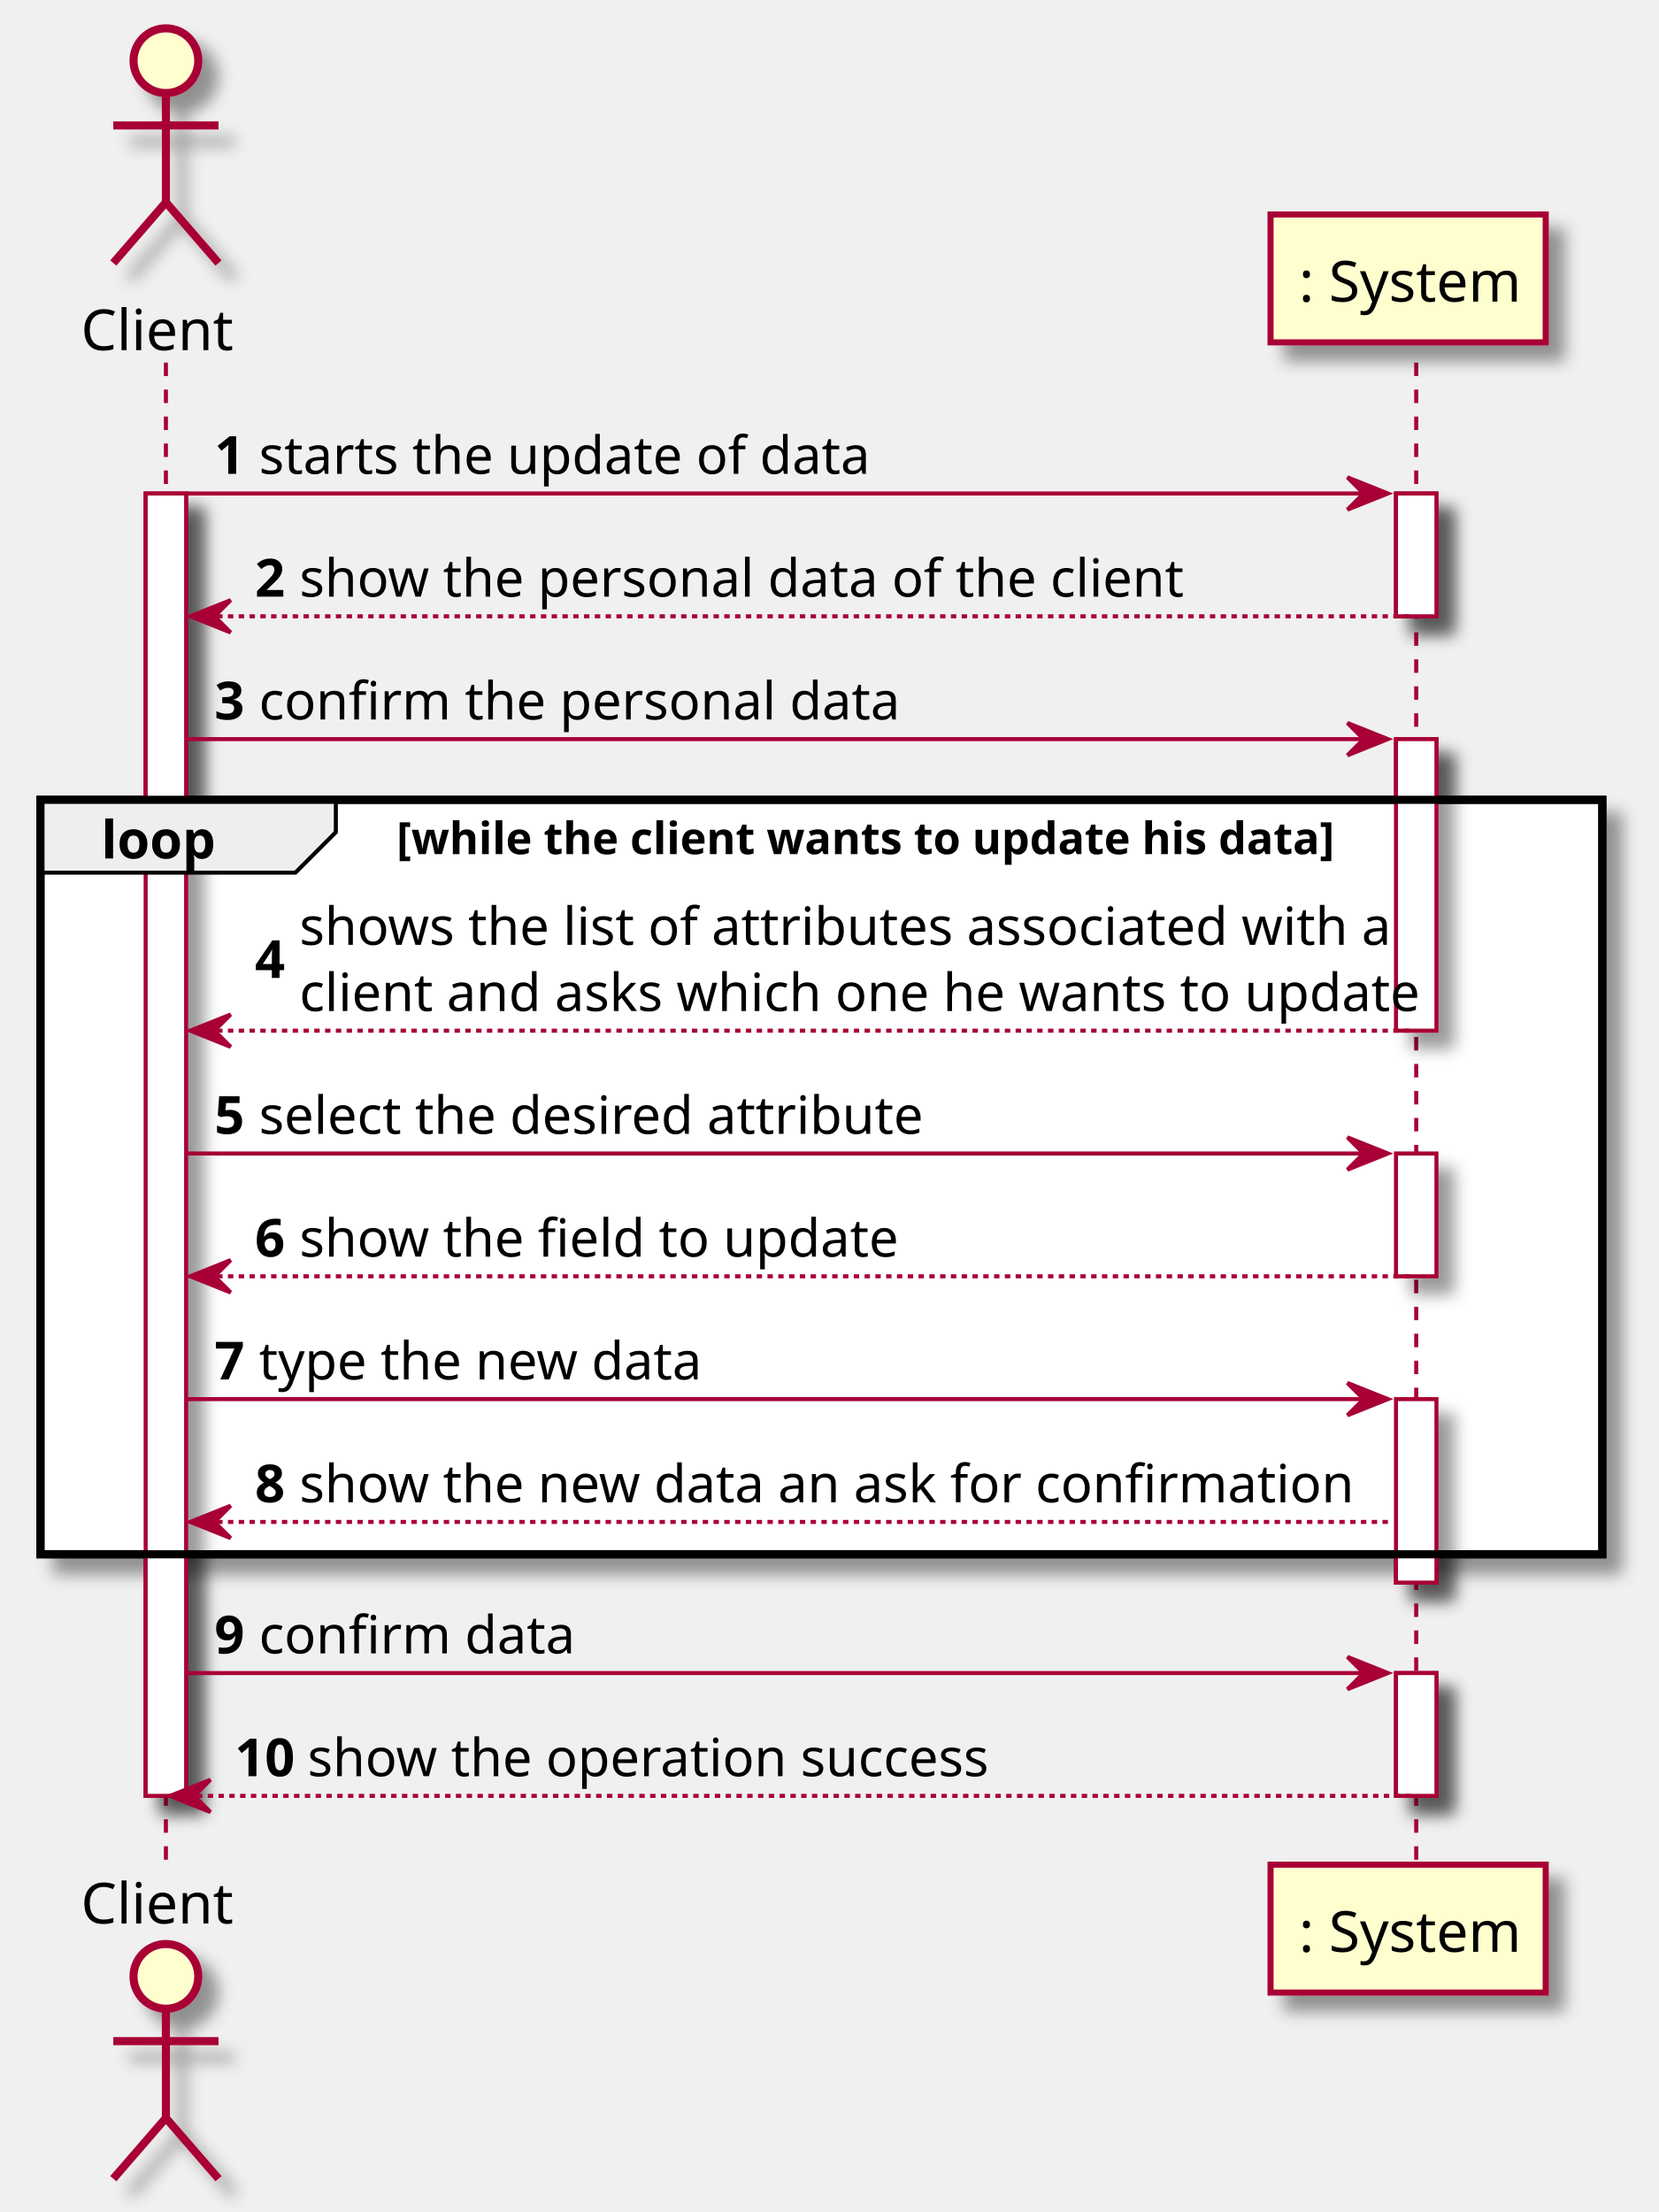
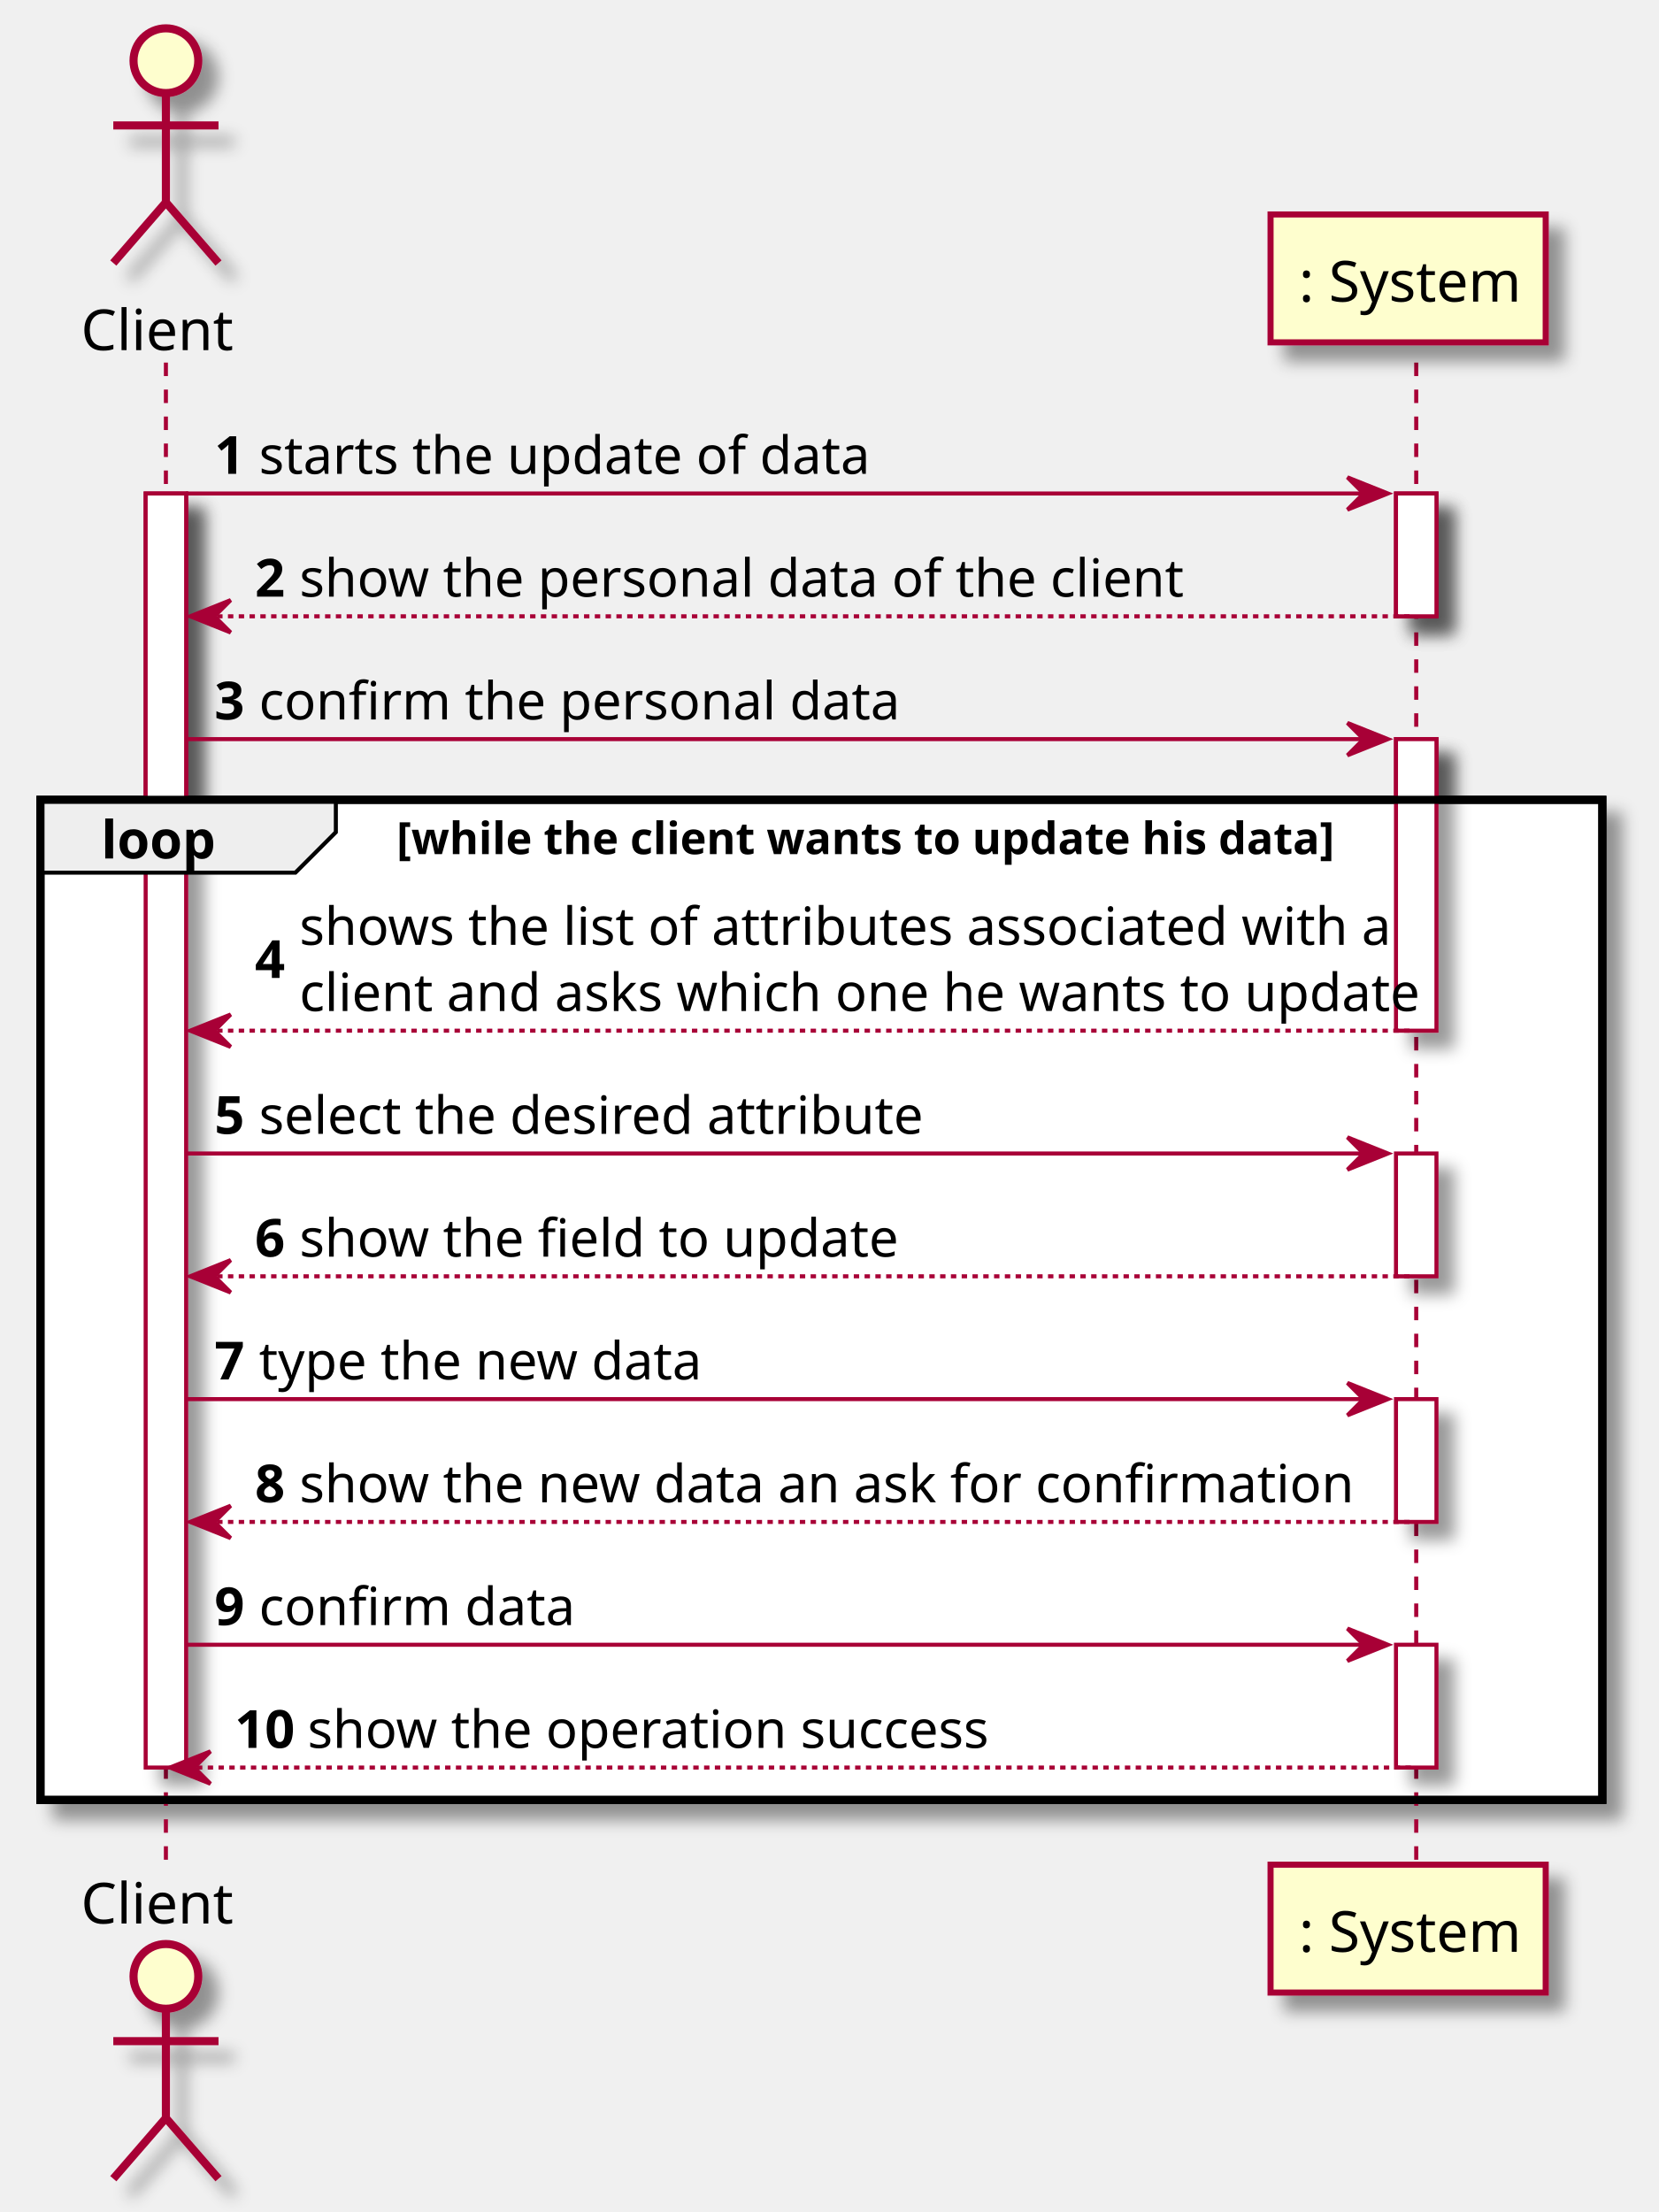
<svg xmlns="http://www.w3.org/2000/svg" contentScriptType="application/ecmascript" contentStyleType="text/css" height="820.5px" preserveAspectRatio="none" style="width:615px;height:820px;" version="1.1" viewBox="0 0 615 820" width="615px" zoomAndPan="magnify">
  <defs>
-     <filter height="300%" id="fx7uapuscjqpp" width="300%" x="-1" y="-1">
+     <filter height="300%" id="f1vp0n4aflmvxg" width="300%" x="-1" y="-1">
      <feGaussianBlur result="blurOut" stdDeviation="3.0" />
      <feColorMatrix in="blurOut" result="blurOut2" type="matrix" values="0 0 0 0 0 0 0 0 0 0 0 0 0 0 0 0 0 0 .4 0" />
      <feOffset dx="6.0" dy="6.0" in="blurOut2" result="blurOut3" />
      <feBlend in="SourceGraphic" in2="blurOut3" mode="normal" />
    </filter>
  </defs>
  <g>
-     <rect fill="#FFFFFF" filter="url(#fx7uapuscjqpp)" height="482.801" style="stroke:#A80036;stroke-width:1.5;" width="15" x="54" y="182.941" />
-     <rect fill="#FFFFFF" filter="url(#fx7uapuscjqpp)" height="45.527" style="stroke:#A80036;stroke-width:1.5;" width="15" x="517.5" y="182.941" />
-     <rect fill="#FFFFFF" filter="url(#fx7uapuscjqpp)" height="108.082" style="stroke:#A80036;stroke-width:1.5;" width="15" x="517.5" y="273.996" />
-     <rect fill="#FFFFFF" filter="url(#fx7uapuscjqpp)" height="45.527" style="stroke:#A80036;stroke-width:1.5;" width="15" x="517.5" y="427.606" />
-     <rect fill="#FFFFFF" filter="url(#fx7uapuscjqpp)" height="68.027" style="stroke:#A80036;stroke-width:1.5;" width="15" x="517.5" y="518.66" />
-     <rect fill="#FFFFFF" filter="url(#fx7uapuscjqpp)" height="45.527" style="stroke:#A80036;stroke-width:1.5;" width="15" x="517.5" y="620.215" />
-     <rect fill="#FFFFFF" filter="url(#fx7uapuscjqpp)" height="279.691" style="stroke:#000000;stroke-width:3.0;" width="579" x="15" y="296.496" />
+     <rect fill="#FFFFFF" filter="url(#f1vp0n4aflmvxg)" height="472.301" style="stroke:#A80036;stroke-width:1.5;" width="15" x="54" y="182.941" />
+     <rect fill="#FFFFFF" filter="url(#f1vp0n4aflmvxg)" height="45.527" style="stroke:#A80036;stroke-width:1.5;" width="15" x="517.5" y="182.941" />
+     <rect fill="#FFFFFF" filter="url(#f1vp0n4aflmvxg)" height="108.082" style="stroke:#A80036;stroke-width:1.5;" width="15" x="517.5" y="273.996" />
+     <rect fill="#FFFFFF" filter="url(#f1vp0n4aflmvxg)" height="45.527" style="stroke:#A80036;stroke-width:1.5;" width="15" x="517.5" y="427.606" />
+     <rect fill="#FFFFFF" filter="url(#f1vp0n4aflmvxg)" height="45.527" style="stroke:#A80036;stroke-width:1.5;" width="15" x="517.5" y="518.66" />
+     <rect fill="#FFFFFF" filter="url(#f1vp0n4aflmvxg)" height="45.527" style="stroke:#A80036;stroke-width:1.5;" width="15" x="517.5" y="609.715" />
+     <rect fill="#FFFFFF" filter="url(#f1vp0n4aflmvxg)" height="370.746" style="stroke:#000000;stroke-width:3.0;" width="579" x="15" y="296.496" />
    <line style="stroke:#A80036;stroke-width:1.5;stroke-dasharray:5.0,5.0;" x1="61.5" x2="61.5" y1="134.414" y2="692.742" />
    <line style="stroke:#A80036;stroke-width:1.5;stroke-dasharray:5.0,5.0;" x1="525" x2="525" y1="134.414" y2="692.742" />
    <text fill="#000000" font-family="sans-serif" font-size="21" lengthAdjust="spacing" textLength="54" x="30" y="129.8">Client</text>
-     <ellipse cx="61.5" cy="22.5" fill="#FEFECE" filter="url(#fx7uapuscjqpp)" rx="12" ry="12" style="stroke:#A80036;stroke-width:3.0;" />
-     <path d="M61.5,34.5 L61.5,75 M42,46.5 L81,46.5 M61.5,75 L42,97.5 M61.5,75 L81,97.5 " fill="none" filter="url(#fx7uapuscjqpp)" style="stroke:#A80036;stroke-width:3.0;" />
+     <ellipse cx="61.5" cy="22.5" fill="#FEFECE" filter="url(#f1vp0n4aflmvxg)" rx="12" ry="12" style="stroke:#A80036;stroke-width:3.0;" />
+     <path d="M61.5,34.5 L61.5,75 M42,46.5 L81,46.5 M61.5,75 L42,97.5 M61.5,75 L81,97.5 " fill="none" filter="url(#f1vp0n4aflmvxg)" style="stroke:#A80036;stroke-width:3.0;" />
    <text fill="#000000" font-family="sans-serif" font-size="21" lengthAdjust="spacing" textLength="54" x="30" y="713.042">Client</text>
-     <ellipse cx="61.5" cy="732.656" fill="#FEFECE" filter="url(#fx7uapuscjqpp)" rx="12" ry="12" style="stroke:#A80036;stroke-width:3.0;" />
-     <path d="M61.5,744.656 L61.5,785.156 M42,756.656 L81,756.656 M61.5,785.156 L42,807.656 M61.5,785.156 L81,807.656 " fill="none" filter="url(#fx7uapuscjqpp)" style="stroke:#A80036;stroke-width:3.0;" />
-     <rect fill="#FEFECE" filter="url(#fx7uapuscjqpp)" height="47.414" style="stroke:#A80036;stroke-width:2.25;" width="102" x="471" y="79.5" />
+     <ellipse cx="61.5" cy="732.656" fill="#FEFECE" filter="url(#f1vp0n4aflmvxg)" rx="12" ry="12" style="stroke:#A80036;stroke-width:3.0;" />
+     <path d="M61.5,744.656 L61.5,785.156 M42,756.656 L81,756.656 M61.5,785.156 L42,807.656 M61.5,785.156 L81,807.656 " fill="none" filter="url(#f1vp0n4aflmvxg)" style="stroke:#A80036;stroke-width:3.0;" />
+     <rect fill="#FEFECE" filter="url(#f1vp0n4aflmvxg)" height="47.414" style="stroke:#A80036;stroke-width:2.25;" width="102" x="471" y="79.5" />
    <text fill="#000000" font-family="sans-serif" font-size="21" lengthAdjust="spacing" textLength="81" x="481.5" y="111.8">: System</text>
-     <rect fill="#FEFECE" filter="url(#fx7uapuscjqpp)" height="47.414" style="stroke:#A80036;stroke-width:2.25;" width="102" x="471" y="691.242" />
+     <rect fill="#FEFECE" filter="url(#f1vp0n4aflmvxg)" height="47.414" style="stroke:#A80036;stroke-width:2.25;" width="102" x="471" y="691.242" />
    <text fill="#000000" font-family="sans-serif" font-size="21" lengthAdjust="spacing" textLength="81" x="481.5" y="723.542">: System</text>
-     <rect fill="#FFFFFF" filter="url(#fx7uapuscjqpp)" height="482.801" style="stroke:#A80036;stroke-width:1.5;" width="15" x="54" y="182.941" />
-     <rect fill="#FFFFFF" filter="url(#fx7uapuscjqpp)" height="45.527" style="stroke:#A80036;stroke-width:1.5;" width="15" x="517.5" y="182.941" />
-     <rect fill="#FFFFFF" filter="url(#fx7uapuscjqpp)" height="108.082" style="stroke:#A80036;stroke-width:1.5;" width="15" x="517.5" y="273.996" />
-     <rect fill="#FFFFFF" filter="url(#fx7uapuscjqpp)" height="45.527" style="stroke:#A80036;stroke-width:1.5;" width="15" x="517.5" y="427.606" />
-     <rect fill="#FFFFFF" filter="url(#fx7uapuscjqpp)" height="68.027" style="stroke:#A80036;stroke-width:1.5;" width="15" x="517.5" y="518.66" />
-     <rect fill="#FFFFFF" filter="url(#fx7uapuscjqpp)" height="45.527" style="stroke:#A80036;stroke-width:1.5;" width="15" x="517.5" y="620.215" />
+     <rect fill="#FFFFFF" filter="url(#f1vp0n4aflmvxg)" height="472.301" style="stroke:#A80036;stroke-width:1.5;" width="15" x="54" y="182.941" />
+     <rect fill="#FFFFFF" filter="url(#f1vp0n4aflmvxg)" height="45.527" style="stroke:#A80036;stroke-width:1.5;" width="15" x="517.5" y="182.941" />
+     <rect fill="#FFFFFF" filter="url(#f1vp0n4aflmvxg)" height="108.082" style="stroke:#A80036;stroke-width:1.5;" width="15" x="517.5" y="273.996" />
+     <rect fill="#FFFFFF" filter="url(#f1vp0n4aflmvxg)" height="45.527" style="stroke:#A80036;stroke-width:1.5;" width="15" x="517.5" y="427.606" />
+     <rect fill="#FFFFFF" filter="url(#f1vp0n4aflmvxg)" height="45.527" style="stroke:#A80036;stroke-width:1.5;" width="15" x="517.5" y="518.66" />
+     <rect fill="#FFFFFF" filter="url(#f1vp0n4aflmvxg)" height="45.527" style="stroke:#A80036;stroke-width:1.5;" width="15" x="517.5" y="609.715" />
    <polygon fill="#A80036" points="499.5,176.941,514.5,182.941,499.5,188.941,505.5,182.941" style="stroke:#A80036;stroke-width:1.5;" />
    <line style="stroke:#A80036;stroke-width:1.5;" x1="69" x2="508.5" y1="182.941" y2="182.941" />
    <text fill="#000000" font-family="sans-serif" font-size="19.5" font-weight="bold" lengthAdjust="spacing" textLength="10.5" x="79.5" y="175.657">1</text>
    <text fill="#000000" font-family="sans-serif" font-size="19.5" lengthAdjust="spacing" textLength="211.5" x="96" y="175.657">starts the update of data</text>
    <polygon fill="#A80036" points="85.5,222.469,70.5,228.469,85.5,234.469,79.5,228.469" style="stroke:#A80036;stroke-width:1.5;" />
    <line style="stroke:#A80036;stroke-width:1.5;stroke-dasharray:2.0,2.0;" x1="76.5" x2="523.5" y1="228.469" y2="228.469" />
    <text fill="#000000" font-family="sans-serif" font-size="19.5" font-weight="bold" lengthAdjust="spacing" textLength="10.5" x="94.5" y="221.184">2</text>
    <text fill="#000000" font-family="sans-serif" font-size="19.5" lengthAdjust="spacing" textLength="307.5" x="111" y="221.184">show the personal data of the client</text>
    <polygon fill="#A80036" points="499.5,267.996,514.5,273.996,499.5,279.996,505.5,273.996" style="stroke:#A80036;stroke-width:1.5;" />
    <line style="stroke:#A80036;stroke-width:1.5;" x1="69" x2="508.5" y1="273.996" y2="273.996" />
    <text fill="#000000" font-family="sans-serif" font-size="19.5" font-weight="bold" lengthAdjust="spacing" textLength="10.5" x="79.5" y="266.711">3</text>
    <text fill="#000000" font-family="sans-serif" font-size="19.5" lengthAdjust="spacing" textLength="219" x="96" y="266.711">confirm the personal data</text>
    <path d="M15,296.496 L124.5,296.496 L124.5,308.496 L109.5,323.496 L15,323.496 L15,296.496 " fill="#EEEEEE" style="stroke:#000000;stroke-width:1.5;" />
-     <rect fill="none" height="279.691" style="stroke:#000000;stroke-width:3.0;" width="579" x="15" y="296.496" />
+     <rect fill="none" height="370.746" style="stroke:#000000;stroke-width:3.0;" width="579" x="15" y="296.496" />
    <text fill="#000000" font-family="sans-serif" font-size="19.5" font-weight="bold" lengthAdjust="spacing" textLength="42" x="37.5" y="318.239">loop</text>
    <text fill="#000000" font-family="sans-serif" font-size="16.5" font-weight="bold" lengthAdjust="spacing" textLength="345" x="147" y="316.625">[while the client wants to update his data]</text>
    <polygon fill="#A80036" points="85.5,376.078,70.5,382.078,85.5,388.078,79.5,382.078" style="stroke:#A80036;stroke-width:1.5;" />
    <line style="stroke:#A80036;stroke-width:1.5;stroke-dasharray:2.0,2.0;" x1="76.5" x2="523.5" y1="382.078" y2="382.078" />
    <text fill="#000000" font-family="sans-serif" font-size="19.5" font-weight="bold" lengthAdjust="spacing" textLength="10.5" x="94.5" y="362.53">4</text>
    <text fill="#000000" font-family="sans-serif" font-size="19.5" lengthAdjust="spacing" textLength="385.5" x="111" y="350.266">shows the list of attributes associated with a</text>
    <text fill="#000000" font-family="sans-serif" font-size="19.5" lengthAdjust="spacing" textLength="396" x="111" y="374.793">client and asks which one he wants to update</text>
    <polygon fill="#A80036" points="499.5,421.606,514.5,427.606,499.5,433.606,505.5,427.606" style="stroke:#A80036;stroke-width:1.5;" />
    <line style="stroke:#A80036;stroke-width:1.5;" x1="69" x2="508.5" y1="427.606" y2="427.606" />
    <text fill="#000000" font-family="sans-serif" font-size="19.5" font-weight="bold" lengthAdjust="spacing" textLength="10.5" x="79.5" y="420.321">5</text>
    <text fill="#000000" font-family="sans-serif" font-size="19.5" lengthAdjust="spacing" textLength="231" x="96" y="420.321">select the desired attribute</text>
    <polygon fill="#A80036" points="85.5,467.133,70.5,473.133,85.5,479.133,79.5,473.133" style="stroke:#A80036;stroke-width:1.5;" />
    <line style="stroke:#A80036;stroke-width:1.5;stroke-dasharray:2.0,2.0;" x1="76.5" x2="523.5" y1="473.133" y2="473.133" />
    <text fill="#000000" font-family="sans-serif" font-size="19.5" font-weight="bold" lengthAdjust="spacing" textLength="10.5" x="94.5" y="465.848">6</text>
    <text fill="#000000" font-family="sans-serif" font-size="19.5" lengthAdjust="spacing" textLength="205.5" x="111" y="465.848">show the field to update</text>
    <polygon fill="#A80036" points="499.5,512.66,514.5,518.66,499.5,524.66,505.5,518.66" style="stroke:#A80036;stroke-width:1.5;" />
    <line style="stroke:#A80036;stroke-width:1.5;" x1="69" x2="508.5" y1="518.66" y2="518.66" />
    <text fill="#000000" font-family="sans-serif" font-size="19.5" font-weight="bold" lengthAdjust="spacing" textLength="10.5" x="79.5" y="511.375">7</text>
    <text fill="#000000" font-family="sans-serif" font-size="19.5" lengthAdjust="spacing" textLength="154.5" x="96" y="511.375">type the new data</text>
    <polygon fill="#A80036" points="85.5,558.188,70.5,564.188,85.5,570.188,79.5,564.188" style="stroke:#A80036;stroke-width:1.5;" />
-     <line style="stroke:#A80036;stroke-width:1.5;stroke-dasharray:2.0,2.0;" x1="76.5" x2="516" y1="564.188" y2="564.188" />
+     <line style="stroke:#A80036;stroke-width:1.5;stroke-dasharray:2.0,2.0;" x1="76.5" x2="523.5" y1="564.188" y2="564.188" />
    <text fill="#000000" font-family="sans-serif" font-size="19.5" font-weight="bold" lengthAdjust="spacing" textLength="10.5" x="94.5" y="556.903">8</text>
    <text fill="#000000" font-family="sans-serif" font-size="19.5" lengthAdjust="spacing" textLength="364.5" x="111" y="556.903">show the new data an ask for confirmation</text>
-     <polygon fill="#A80036" points="499.5,614.215,514.5,620.215,499.5,626.215,505.5,620.215" style="stroke:#A80036;stroke-width:1.5;" />
-     <line style="stroke:#A80036;stroke-width:1.5;" x1="69" x2="508.5" y1="620.215" y2="620.215" />
-     <text fill="#000000" font-family="sans-serif" font-size="19.5" font-weight="bold" lengthAdjust="spacing" textLength="10.5" x="79.5" y="612.93">9</text>
-     <text fill="#000000" font-family="sans-serif" font-size="19.5" lengthAdjust="spacing" textLength="106.5" x="96" y="612.93">confirm data</text>
-     <polygon fill="#A80036" points="78,659.742,63,665.742,78,671.742,72,665.742" style="stroke:#A80036;stroke-width:1.5;" />
-     <line style="stroke:#A80036;stroke-width:1.5;stroke-dasharray:2.0,2.0;" x1="69" x2="523.5" y1="665.742" y2="665.742" />
-     <text fill="#000000" font-family="sans-serif" font-size="19.5" font-weight="bold" lengthAdjust="spacing" textLength="21" x="87" y="658.457">10</text>
-     <text fill="#000000" font-family="sans-serif" font-size="19.5" lengthAdjust="spacing" textLength="243" x="114" y="658.457">show the operation success</text>
+     <polygon fill="#A80036" points="499.5,603.715,514.5,609.715,499.5,615.715,505.5,609.715" style="stroke:#A80036;stroke-width:1.5;" />
+     <line style="stroke:#A80036;stroke-width:1.5;" x1="69" x2="508.5" y1="609.715" y2="609.715" />
+     <text fill="#000000" font-family="sans-serif" font-size="19.5" font-weight="bold" lengthAdjust="spacing" textLength="10.5" x="79.5" y="602.43">9</text>
+     <text fill="#000000" font-family="sans-serif" font-size="19.5" lengthAdjust="spacing" textLength="106.5" x="96" y="602.43">confirm data</text>
+     <polygon fill="#A80036" points="78,649.242,63,655.242,78,661.242,72,655.242" style="stroke:#A80036;stroke-width:1.5;" />
+     <line style="stroke:#A80036;stroke-width:1.5;stroke-dasharray:2.0,2.0;" x1="69" x2="523.5" y1="655.242" y2="655.242" />
+     <text fill="#000000" font-family="sans-serif" font-size="19.5" font-weight="bold" lengthAdjust="spacing" textLength="21" x="87" y="647.957">10</text>
+     <text fill="#000000" font-family="sans-serif" font-size="19.5" lengthAdjust="spacing" textLength="243" x="114" y="647.957">show the operation success</text>
  </g>
</svg>
